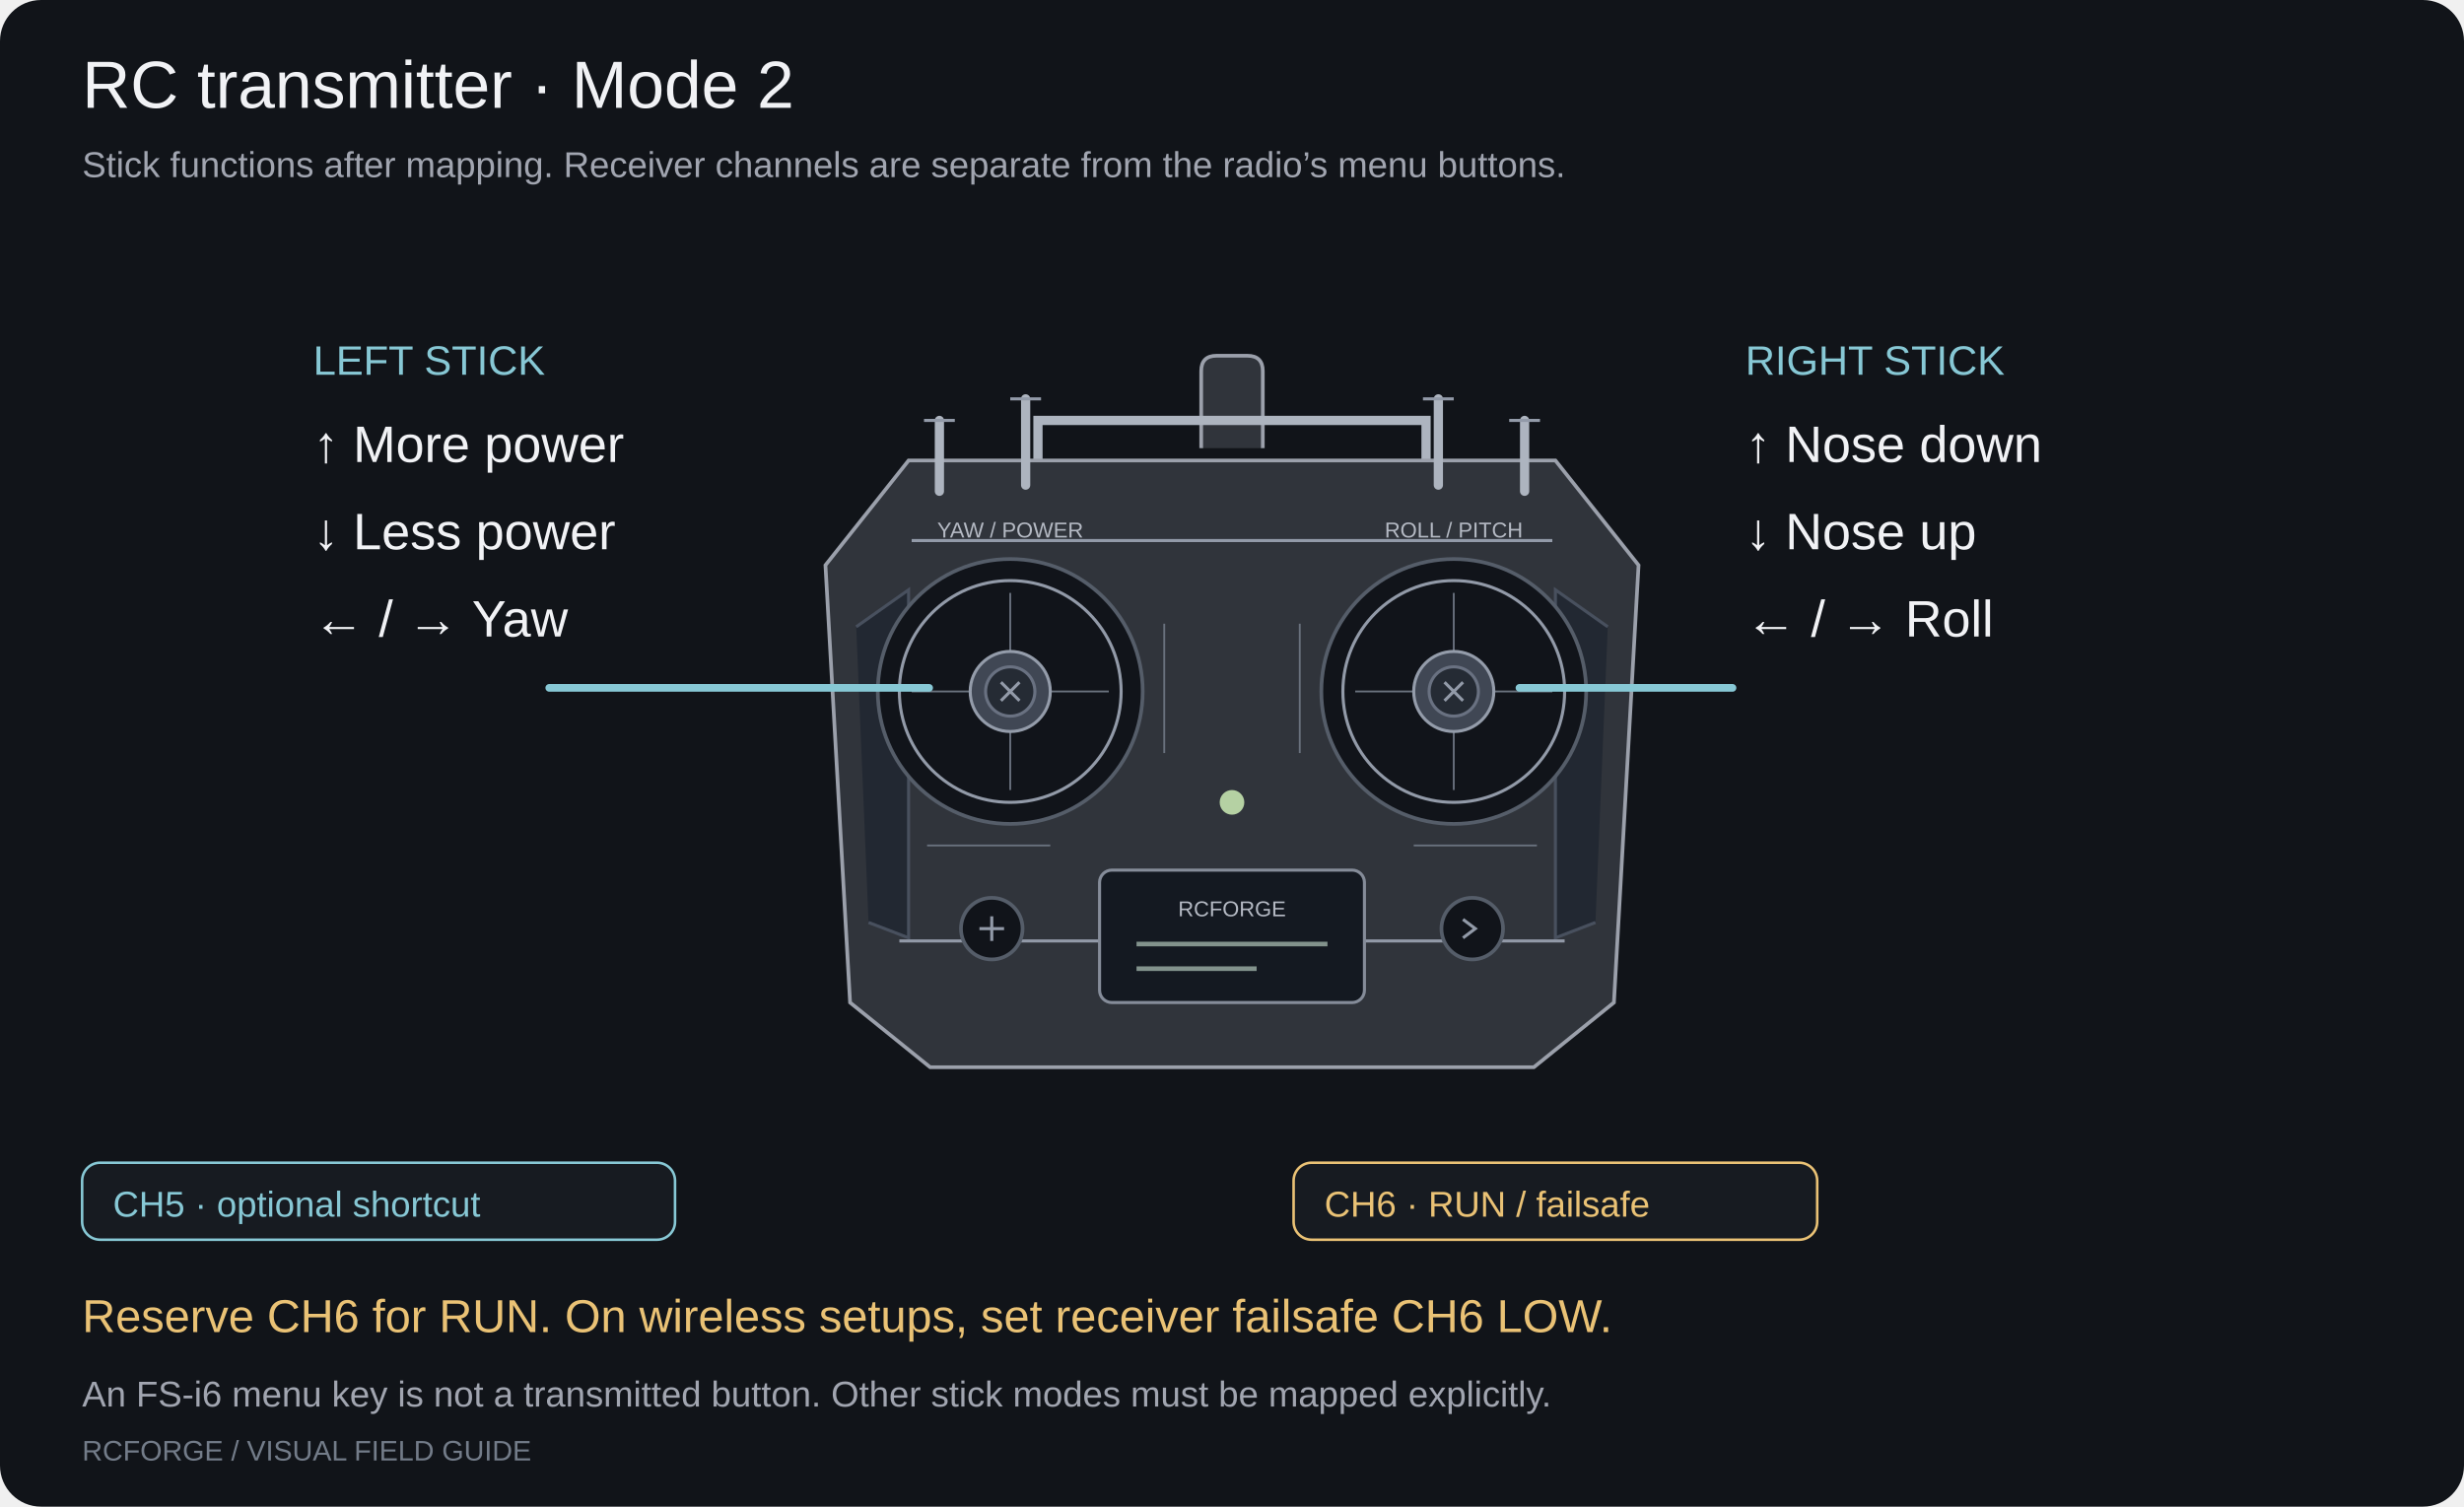
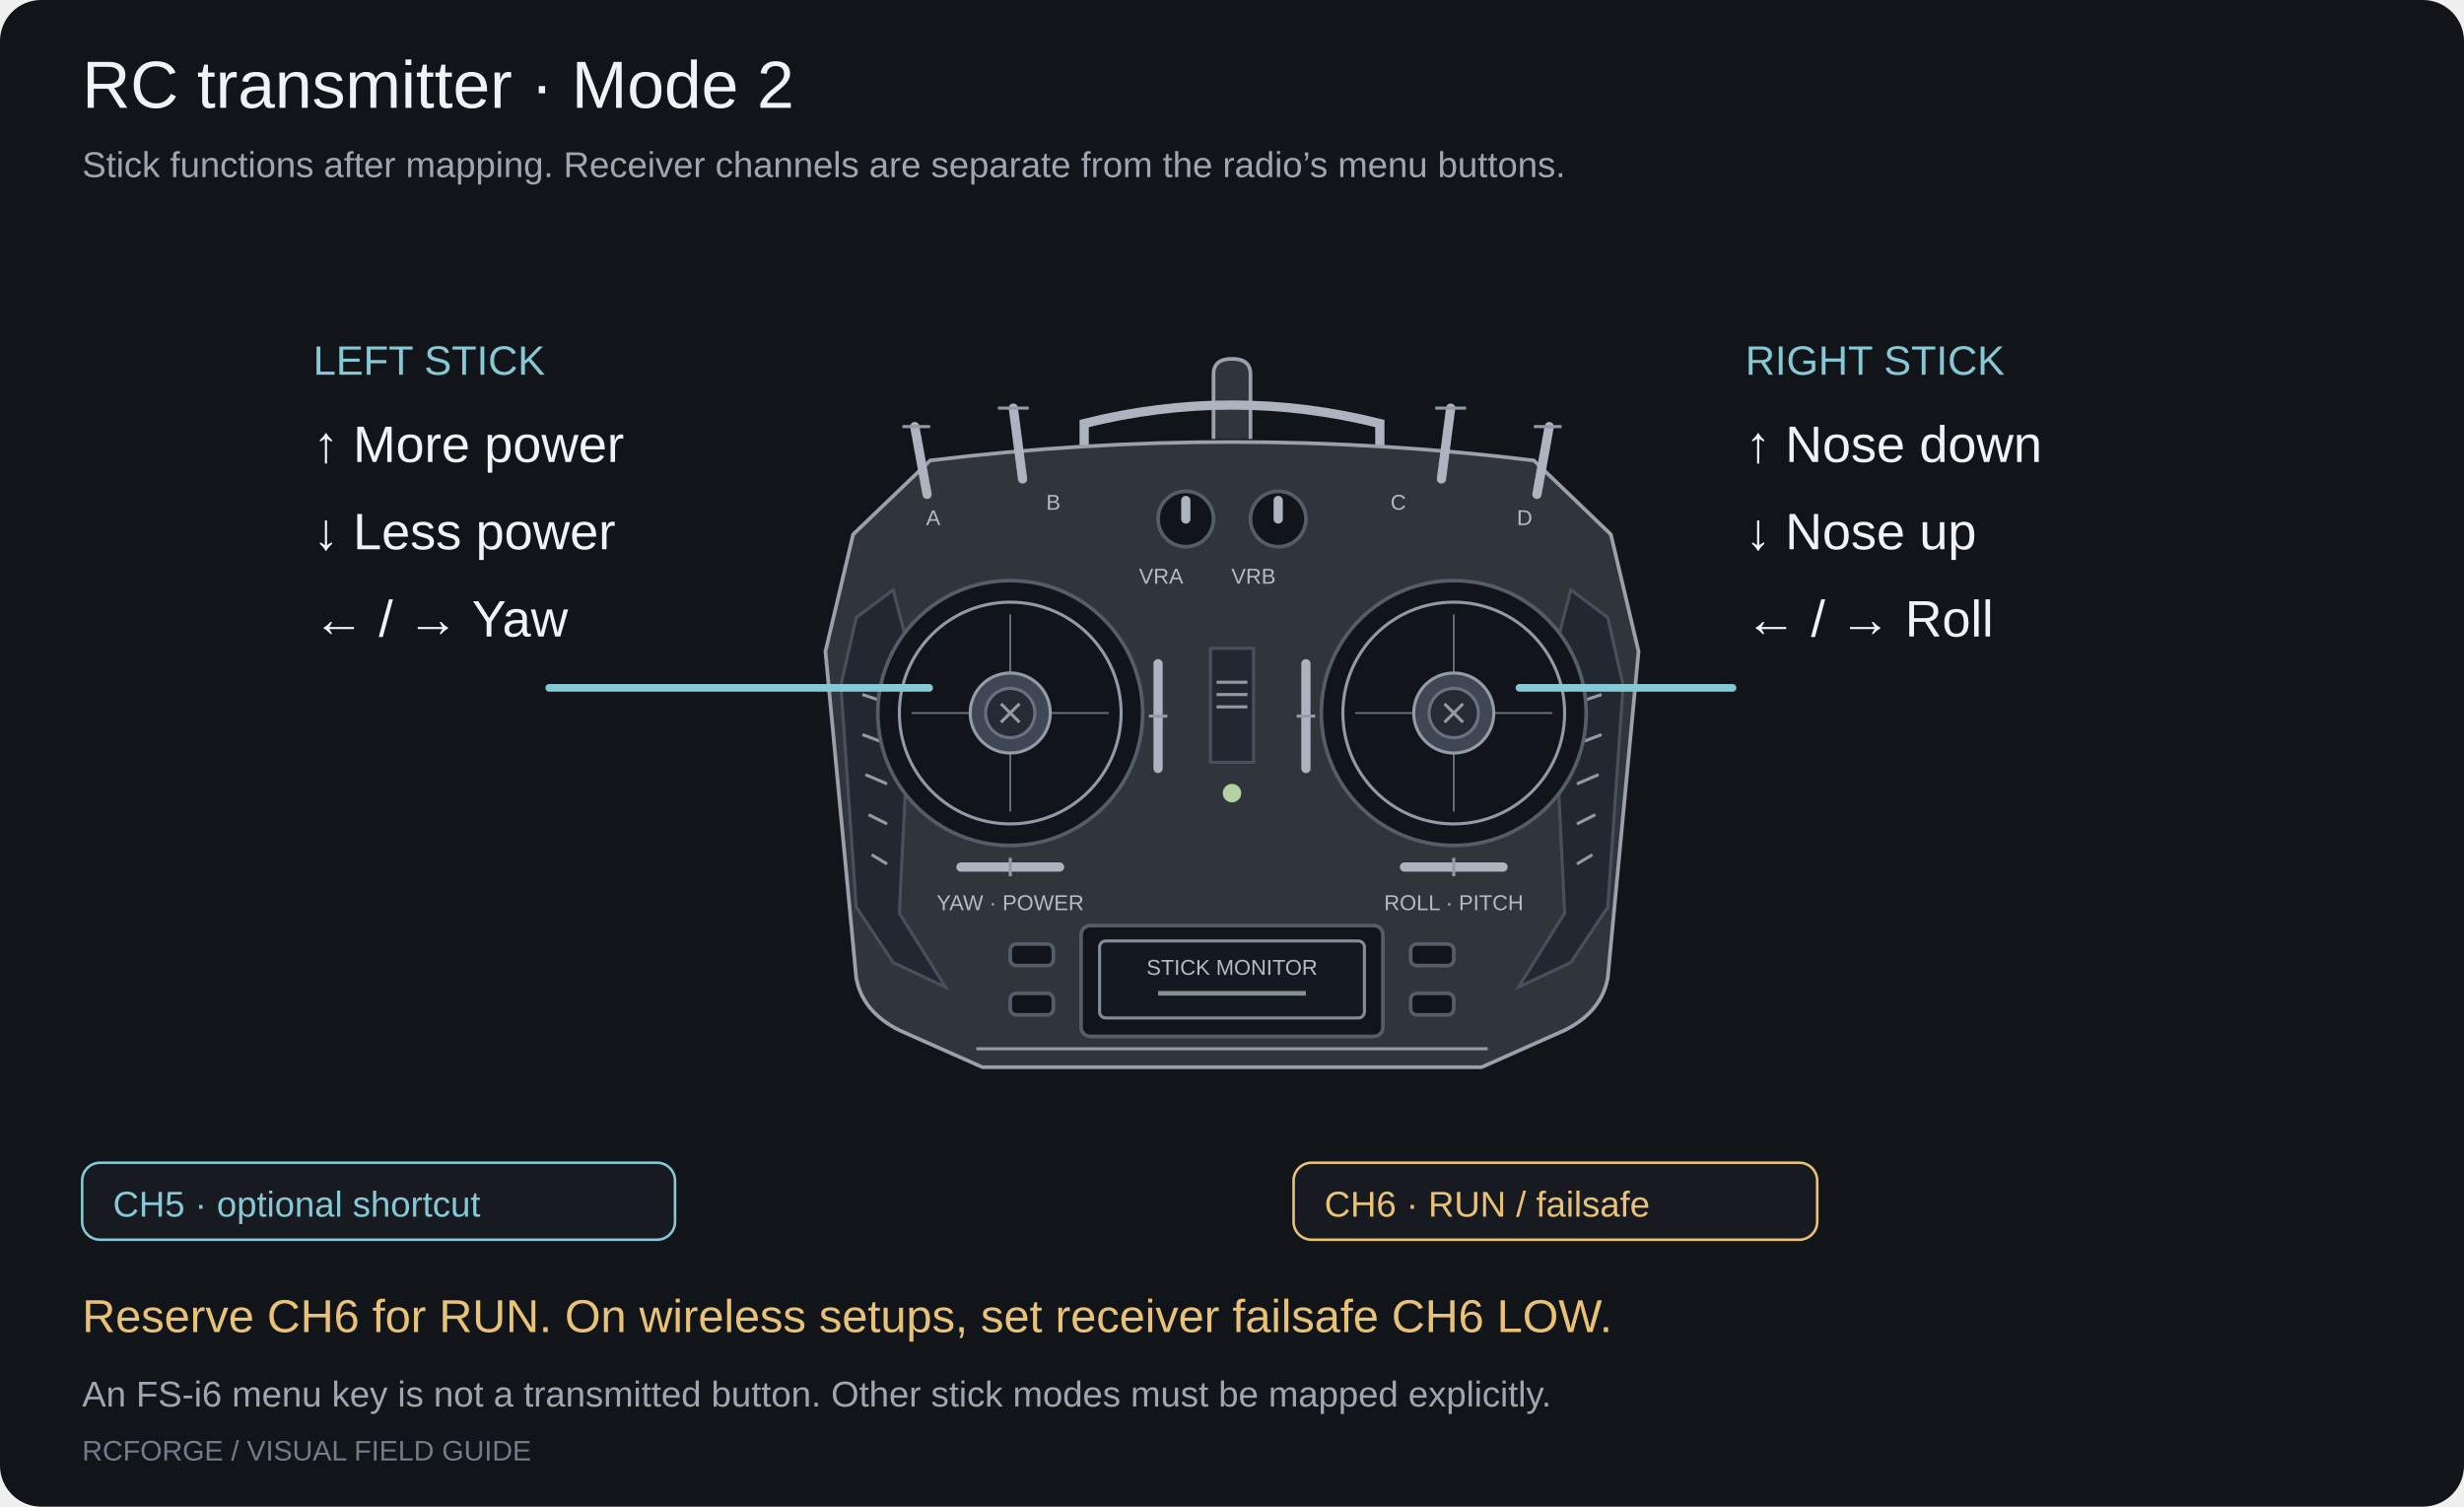
<svg xmlns="http://www.w3.org/2000/svg" width="960" height="587" viewBox="0 0 960 587" role="img" aria-labelledby="title desc">
  <defs>
    <marker id="arrow" markerWidth="9" markerHeight="9" refX="7" refY="4" orient="auto-start-reverse">
      <path d="M0 0 8 4 0 8" fill="none" stroke="#b2bccb" stroke-width="1.5" />
    </marker>
  </defs>
  <style>text{font-family:Arial,Helvetica,sans-serif}.controller-shell{fill:#30343b;stroke:#9ba0ab;stroke-width:1.2}.controller-well{fill:#11141a;stroke:#555d69;stroke-width:1.2}.controller-thumb{fill:#404754;stroke:#949caa}.thumb-inset{fill:#252b34;stroke:#697181}.controller-grip{fill:#222832;stroke:#48505e}.controller-outline{fill:none;stroke:#adb4bf;stroke-width:3;stroke-linecap:round}.controller-detail,.thumb-center{fill:none;stroke:#929aa8;stroke-width:1}.gimbal-guide{stroke:#69717d;stroke-width:.6}.controller-screen{fill:#141921;stroke:#858c99}.screen-lines{stroke:#82928c;stroke-width:1.5}.device-led{fill:#b5d1a3}.controller-glyph{font-size:9px;fill:#f4f4f6;text-anchor:middle}.controller-channel-label{font-size:7px;fill:#b5bac4;text-anchor:middle}.controller-caption{display:none}.keyboard-body{fill:#101319;stroke:#414956}.keyboard-key rect{fill:#1b2028;stroke:#3b4350}.keyboard-key text{text-anchor:middle}.key-letter{font-size:12px;fill:#7e8795}.key-function{font-size:7.5px;fill:#e4e9f0}.mapped .key-letter{fill:#fff}.mapped.flight rect{fill:#273e49;stroke:#7fa7b9}.mapped.power rect{fill:#4b3e29;stroke:#d1b479}.mapped.session rect{fill:#354336;stroke:#8ab193}.mapped.view rect{fill:#3f364c;stroke:#ac97c6}</style>
  <rect width="960" height="587" rx="16" fill="#111419" />
  <text x="32" y="42" font-size="26" fill="#f1f2f5" text-anchor="start">RC transmitter · Mode 2</text>
  <text x="32" y="69" font-size="14" fill="#a1a5b0" text-anchor="start">Stick functions after mapping. Receiver channels are separate from the radio’s menu buttons.</text>
  <g class="controller" transform="translate(240 135) scale(1.2)">
-     <path d="M190 33V8q0-5 5-5h10q5 0 5 5v25" class="controller-shell" />
-     <path d="M137 38V24h126v14" class="controller-outline" />
-     <path d="M95 37h210l27 34-8 142-26 21H102l-26-21-8-142Z" class="controller-shell" />
-     <path d="m78 91 17-12v113l-13-5m240-96-17-12v113l13-5" class="controller-grip" />
-     <path d="M96 63h208M92 193h216" class="controller-detail" />
-     <path d="M105 47V24m28 21V17m134 28V17m28 30V24" class="controller-outline" />
-     <path d="M100 24h10m18-7h10m124 0h10m18 7h10" class="controller-detail" />
-     <text x="128" y="62" class="controller-channel-label">YAW / POWER</text>
-     <text x="272" y="62" class="controller-channel-label">ROLL / PITCH</text>
-     <g>
-       <circle cx="128" cy="112" r="43" class="controller-well" />
-       <circle cx="128" cy="112" r="36" class="controller-detail" />
-       <path d="M96 112h64M128 80v64" class="gimbal-guide" />
-       <g data-pad-stick="0" data-stick-x="128" data-stick-y="112" transform="translate(128 112)">
-         <g>
-           <circle r="13" class="controller-thumb" />
-           <circle r="8" class="thumb-inset" />
-           <path d="M-3-3 3 3M-3 3 3-3" class="controller-detail" />
+     <g class="transmitter-face">
+       <path d="M194 30V9q0-5 6-5t6 5v21" class="controller-shell" />
+       <path d="M152 38V25q48-12 96 0v13" class="controller-outline" />
+       <path d="M102 37q98-12 196 0l25 24 9 38-10 106q-2 11-14 17l-27 12H119l-27-12q-12-6-14-17L68 99l9-38Z" class="controller-shell" />
+       <path d="m78 88 12-9 6 23-4 82 15 24-17-8-12-18-5-72Zm244 0-12-9-6 23 4 82-15 24 17-8 12-18 5-72Z" class="controller-grip" />
+       <path d="M80 113l9 3m-9 10 8 3m-7 10 7 3m-6 10 6 3m-5 10 5 3M320 113l-9 3m9 10-8 3m7 10-7 3m6 10-6 3m5 10-5 3" class="controller-detail" />
+       <path d="M101 48 97 26m35 17-3-23m139 23 3-23m28 28 4-22" class="controller-outline" />
+       <path d="M93 26h9m22-6h10m132 0h10m22 6h9" class="controller-detail" />
+       <text x="103" y="58" class="controller-channel-label">A</text>
+       <text x="142" y="53" class="controller-channel-label">B</text>
+       <text x="254" y="53" class="controller-channel-label">C</text>
+       <text x="295" y="58" class="controller-channel-label">D</text>
+       <circle cx="185" cy="56" r="9" class="controller-well" />
+       <circle cx="215" cy="56" r="9" class="controller-well" />
+       <path d="M185 50v6m30-6v6" class="controller-outline" />
+       <text x="177" y="77" class="controller-channel-label">VRA</text>
+       <text x="207" y="77" class="controller-channel-label">VRB</text>
+       <g>
+         <circle cx="128" cy="119" r="43" class="controller-well" />
+         <circle cx="128" cy="119" r="36" class="controller-detail" />
+         <path d="M96 119h64M128 87v64" class="gimbal-guide" />
+         <g data-pad-stick="0" data-stick-x="128" data-stick-y="119" transform="translate(128 119)">
+           <g>
+             <circle r="13" class="controller-thumb" />
+             <circle r="8" class="thumb-inset" />
+             <path d="M-3-3 3 3M-3 3 3-3" class="controller-detail" />
+           </g>
        </g>
      </g>
-     </g>
-     <g>
-       <circle cx="272" cy="112" r="43" class="controller-well" />
-       <circle cx="272" cy="112" r="36" class="controller-detail" />
-       <path d="M240 112h64M272 80v64" class="gimbal-guide" />
-       <g data-pad-stick="1" data-stick-x="272" data-stick-y="112" transform="translate(272 112)">
-         <g>
-           <circle r="13" class="controller-thumb" />
-           <circle r="8" class="thumb-inset" />
-           <path d="M-3-3 3 3M-3 3 3-3" class="controller-detail" />
+       <g>
+         <circle cx="272" cy="119" r="43" class="controller-well" />
+         <circle cx="272" cy="119" r="36" class="controller-detail" />
+         <path d="M240 119h64M272 87v64" class="gimbal-guide" />
+         <g data-pad-stick="1" data-stick-x="272" data-stick-y="119" transform="translate(272 119)">
+           <g>
+             <circle r="13" class="controller-thumb" />
+             <circle r="8" class="thumb-inset" />
+             <path d="M-3-3 3 3M-3 3 3-3" class="controller-detail" />
+           </g>
        </g>
      </g>
+       <path d="M176 103v34m48-34v34M112 169h32m112 0h32" class="controller-outline" />
+       <path d="M173 120h6m42 0h6M128 166v6m144-6v6" class="controller-detail" />
+       <text x="128" y="183" text-anchor="middle" class="controller-channel-label">YAW · POWER</text>
+       <text x="272" y="183" text-anchor="middle" class="controller-channel-label">ROLL · PITCH</text>
+       <path d="M193 98h14v37h-14Z" class="controller-grip" />
+       <path d="M195 109h10m-10 4h10m-10 4h10" class="controller-detail" />
+       <circle cx="200" cy="145" r="3" class="device-led" />
+       <rect x="151" y="188" width="98" height="36" rx="3" class="controller-well" />
+       <rect x="157" y="193" width="86" height="25" rx="2" class="controller-screen" />
+       <text x="200" y="204" text-anchor="middle" class="controller-channel-label">STICK MONITOR</text>
+       <path d="M176 210h48" class="screen-lines" />
+       <rect x="128" y="194" width="14" height="7" rx="2" class="controller-well" />
+       <rect x="128" y="210" width="14" height="7" rx="2" class="controller-well" />
+       <rect x="258" y="194" width="14" height="7" rx="2" class="controller-well" />
+       <rect x="258" y="210" width="14" height="7" rx="2" class="controller-well" />
+       <path d="M117 228h166" class="controller-detail" />
    </g>
-     <rect x="157" y="170" width="86" height="43" rx="4" class="controller-screen" />
-     <text x="200" y="185" class="controller-channel-label">RCFORGE</text>
-     <path d="M169 194h62M169 202h39" class="screen-lines" />
-     <circle cx="122" cy="189" r="10" class="controller-well" />
-     <path d="M118 189h8M122 185v8" class="controller-detail" />
-     <circle cx="278" cy="189" r="10" class="controller-well" />
-     <path d="m275 186 4 3-4 3" class="controller-detail" />
-     <path d="M178 90v42m44-42v42M101 162h40m118 0h40" class="gimbal-guide" />
-     <circle cx="200" cy="148" r="4" class="device-led" />
    <text x="200" y="251" class="controller-caption">MAPPED STICKS</text>
  </g>
  <text x="122" y="146" font-size="16" fill="#87c8d5" text-anchor="start">LEFT STICK</text>
  <text x="122" y="180" font-size="20" fill="#f1f2f5" text-anchor="start">↑ More power</text>
  <text x="122" y="214" font-size="20" fill="#f1f2f5" text-anchor="start">↓ Less power</text>
  <text x="122" y="248" font-size="20" fill="#f1f2f5" text-anchor="start">← / → Yaw</text>
  <path d="M214 268h148" fill="none" stroke="#87c8d5" stroke-width="3" stroke-linecap="round" stroke-linejoin="round" />
  <text x="680" y="146" font-size="16" fill="#87c8d5" text-anchor="start">RIGHT STICK</text>
  <text x="680" y="180" font-size="20" fill="#f1f2f5" text-anchor="start">↑ Nose down</text>
  <text x="680" y="214" font-size="20" fill="#f1f2f5" text-anchor="start">↓ Nose up</text>
  <text x="680" y="248" font-size="20" fill="#f1f2f5" text-anchor="start">← / → Roll</text>
  <path d="M675 268H592" fill="none" stroke="#87c8d5" stroke-width="3" stroke-linecap="round" stroke-linejoin="round" />
  <rect x="32" y="453" width="231" height="30" rx="7" fill="#171b21" stroke="#87c8d5" />
  <text x="44" y="474" font-size="14" fill="#87c8d5" text-anchor="start">CH5 · optional shortcut</text>
  <rect x="504" y="453" width="204" height="30" rx="7" fill="#171b21" stroke="#eac275" />
  <text x="516" y="474" font-size="14" fill="#eac275" text-anchor="start">CH6 · RUN / failsafe</text>
  <text x="32" y="519" font-size="18" fill="#eac275" text-anchor="start">Reserve CH6 for RUN. On wireless setups, set receiver failsafe CH6 LOW.</text>
  <text x="32" y="548" font-size="14" fill="#a1a5b0" text-anchor="start">An FS-i6 menu key is not a transmitted button. Other stick modes must be mapped explicitly.</text>
  <text x="32" y="569" font-size="11" fill="#737c89" text-anchor="start">RCFORGE  /  VISUAL FIELD GUIDE</text>
</svg>
